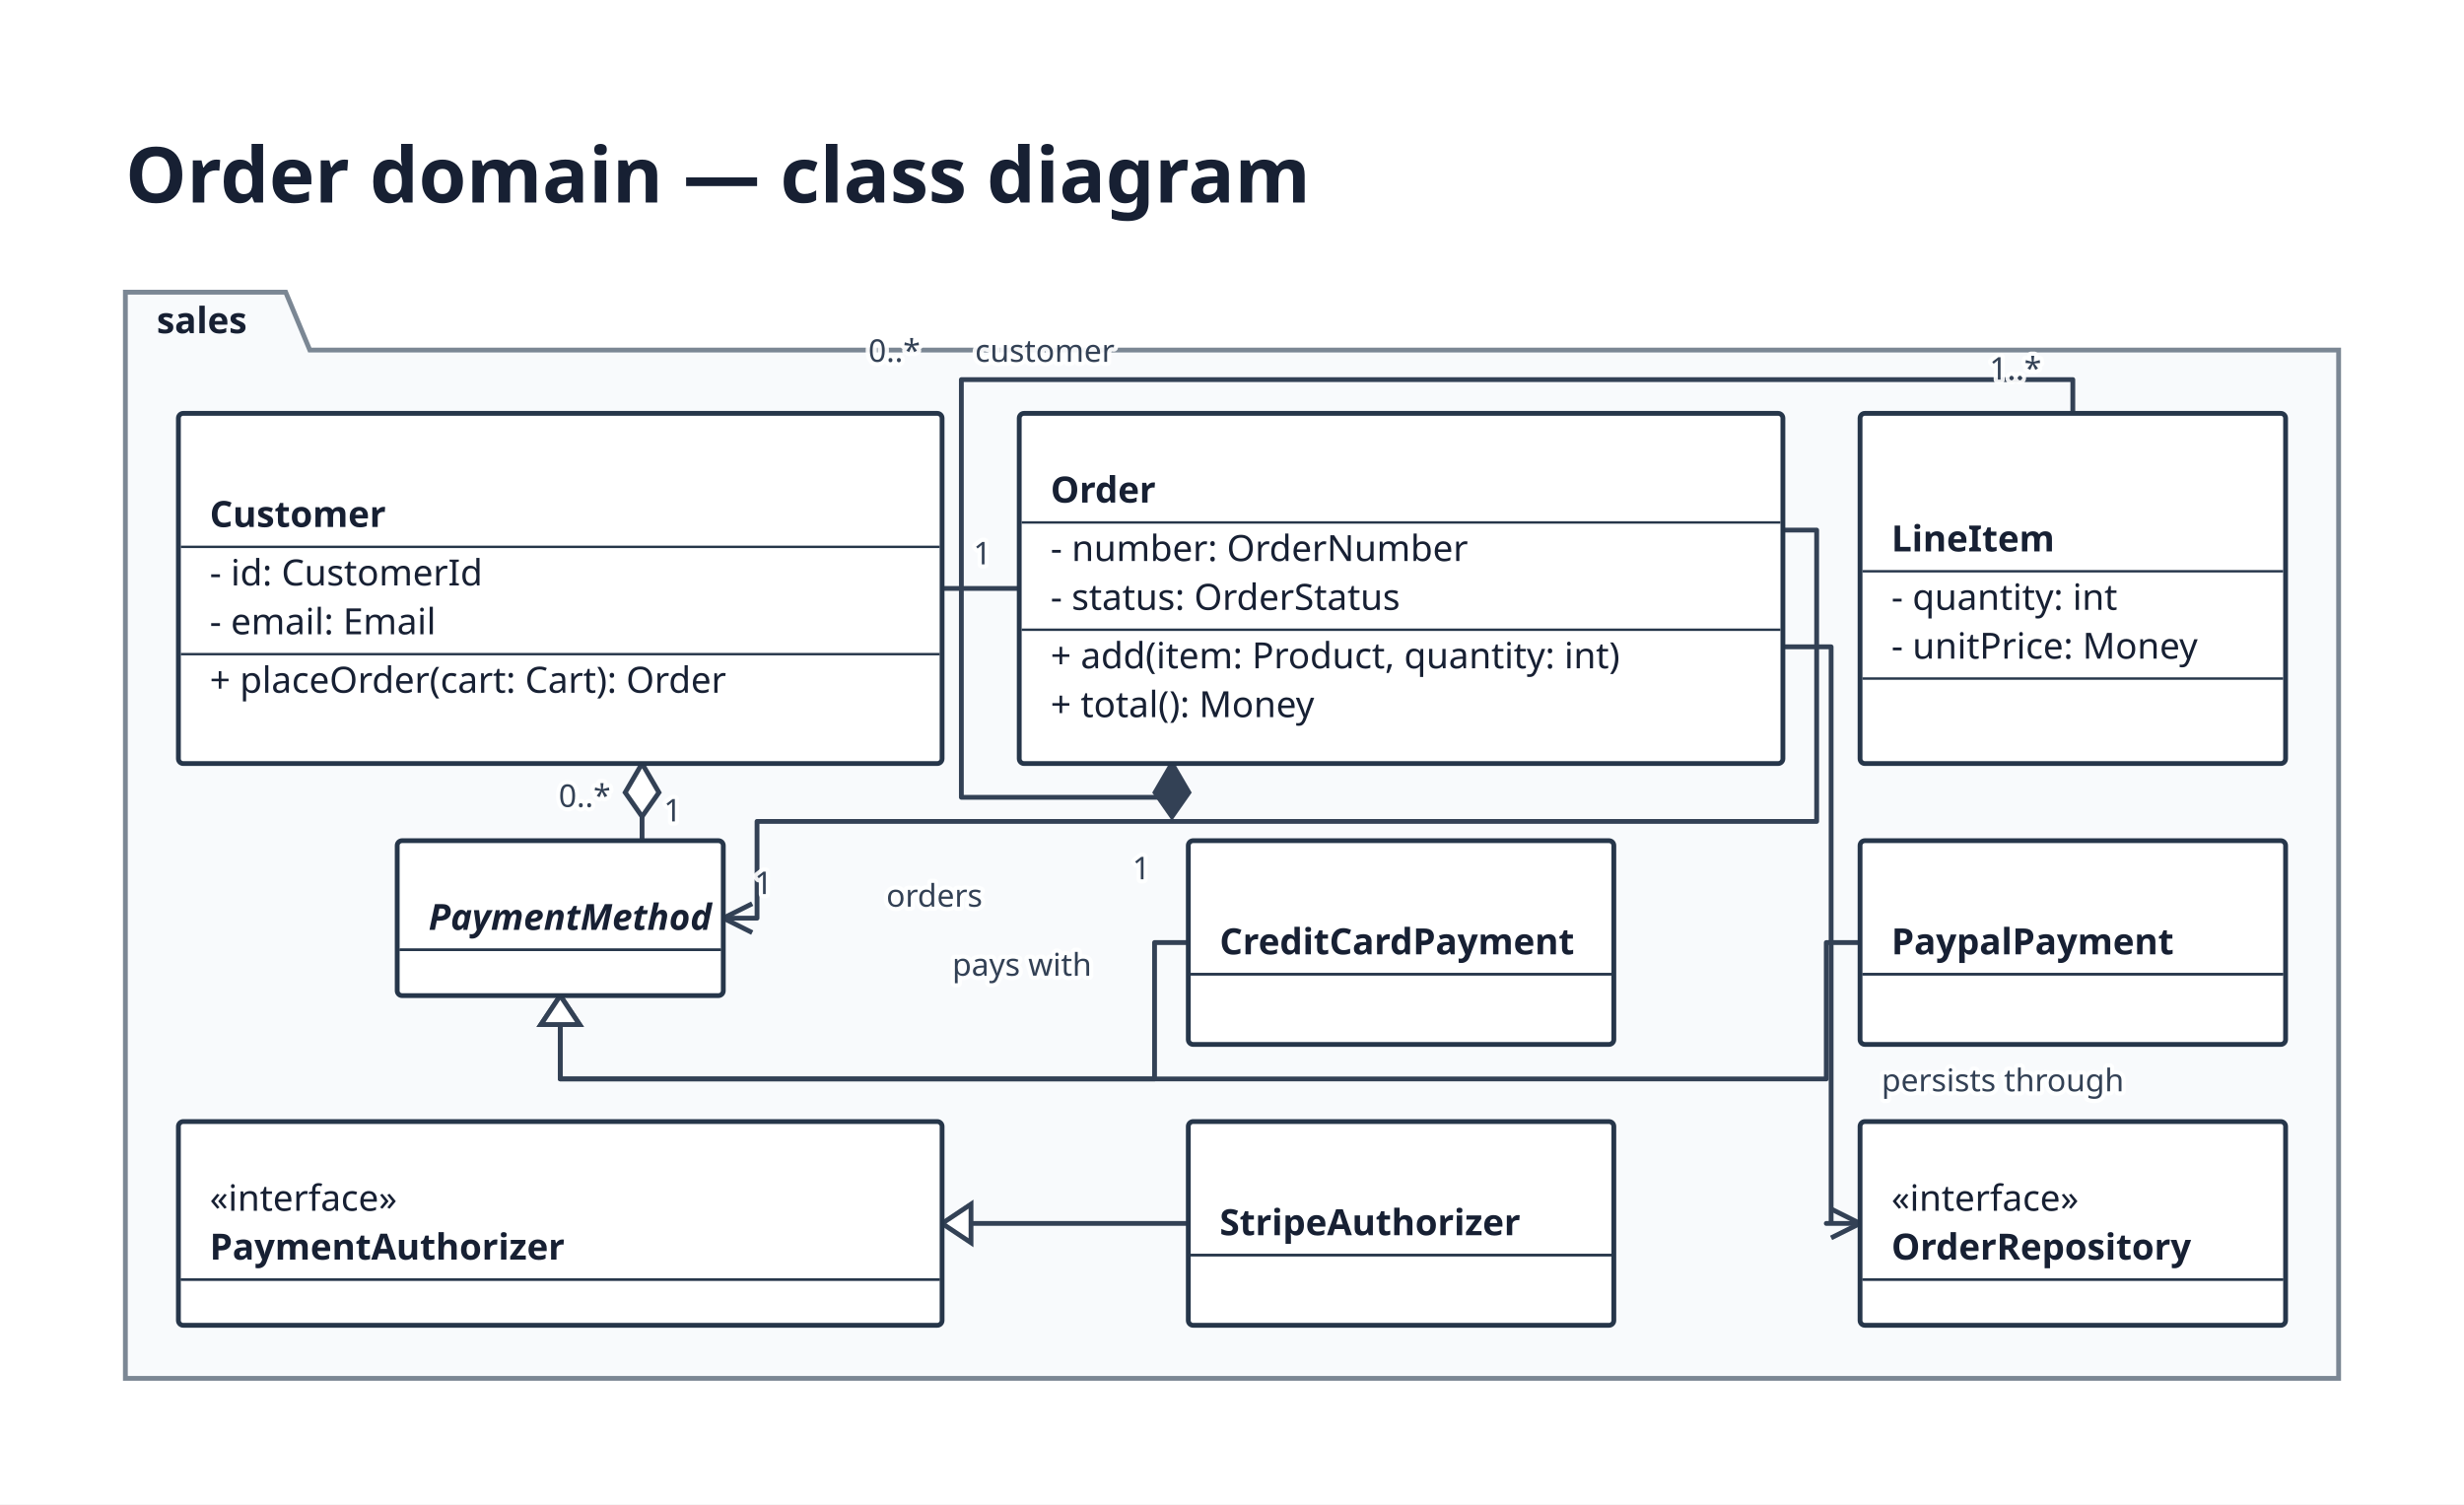
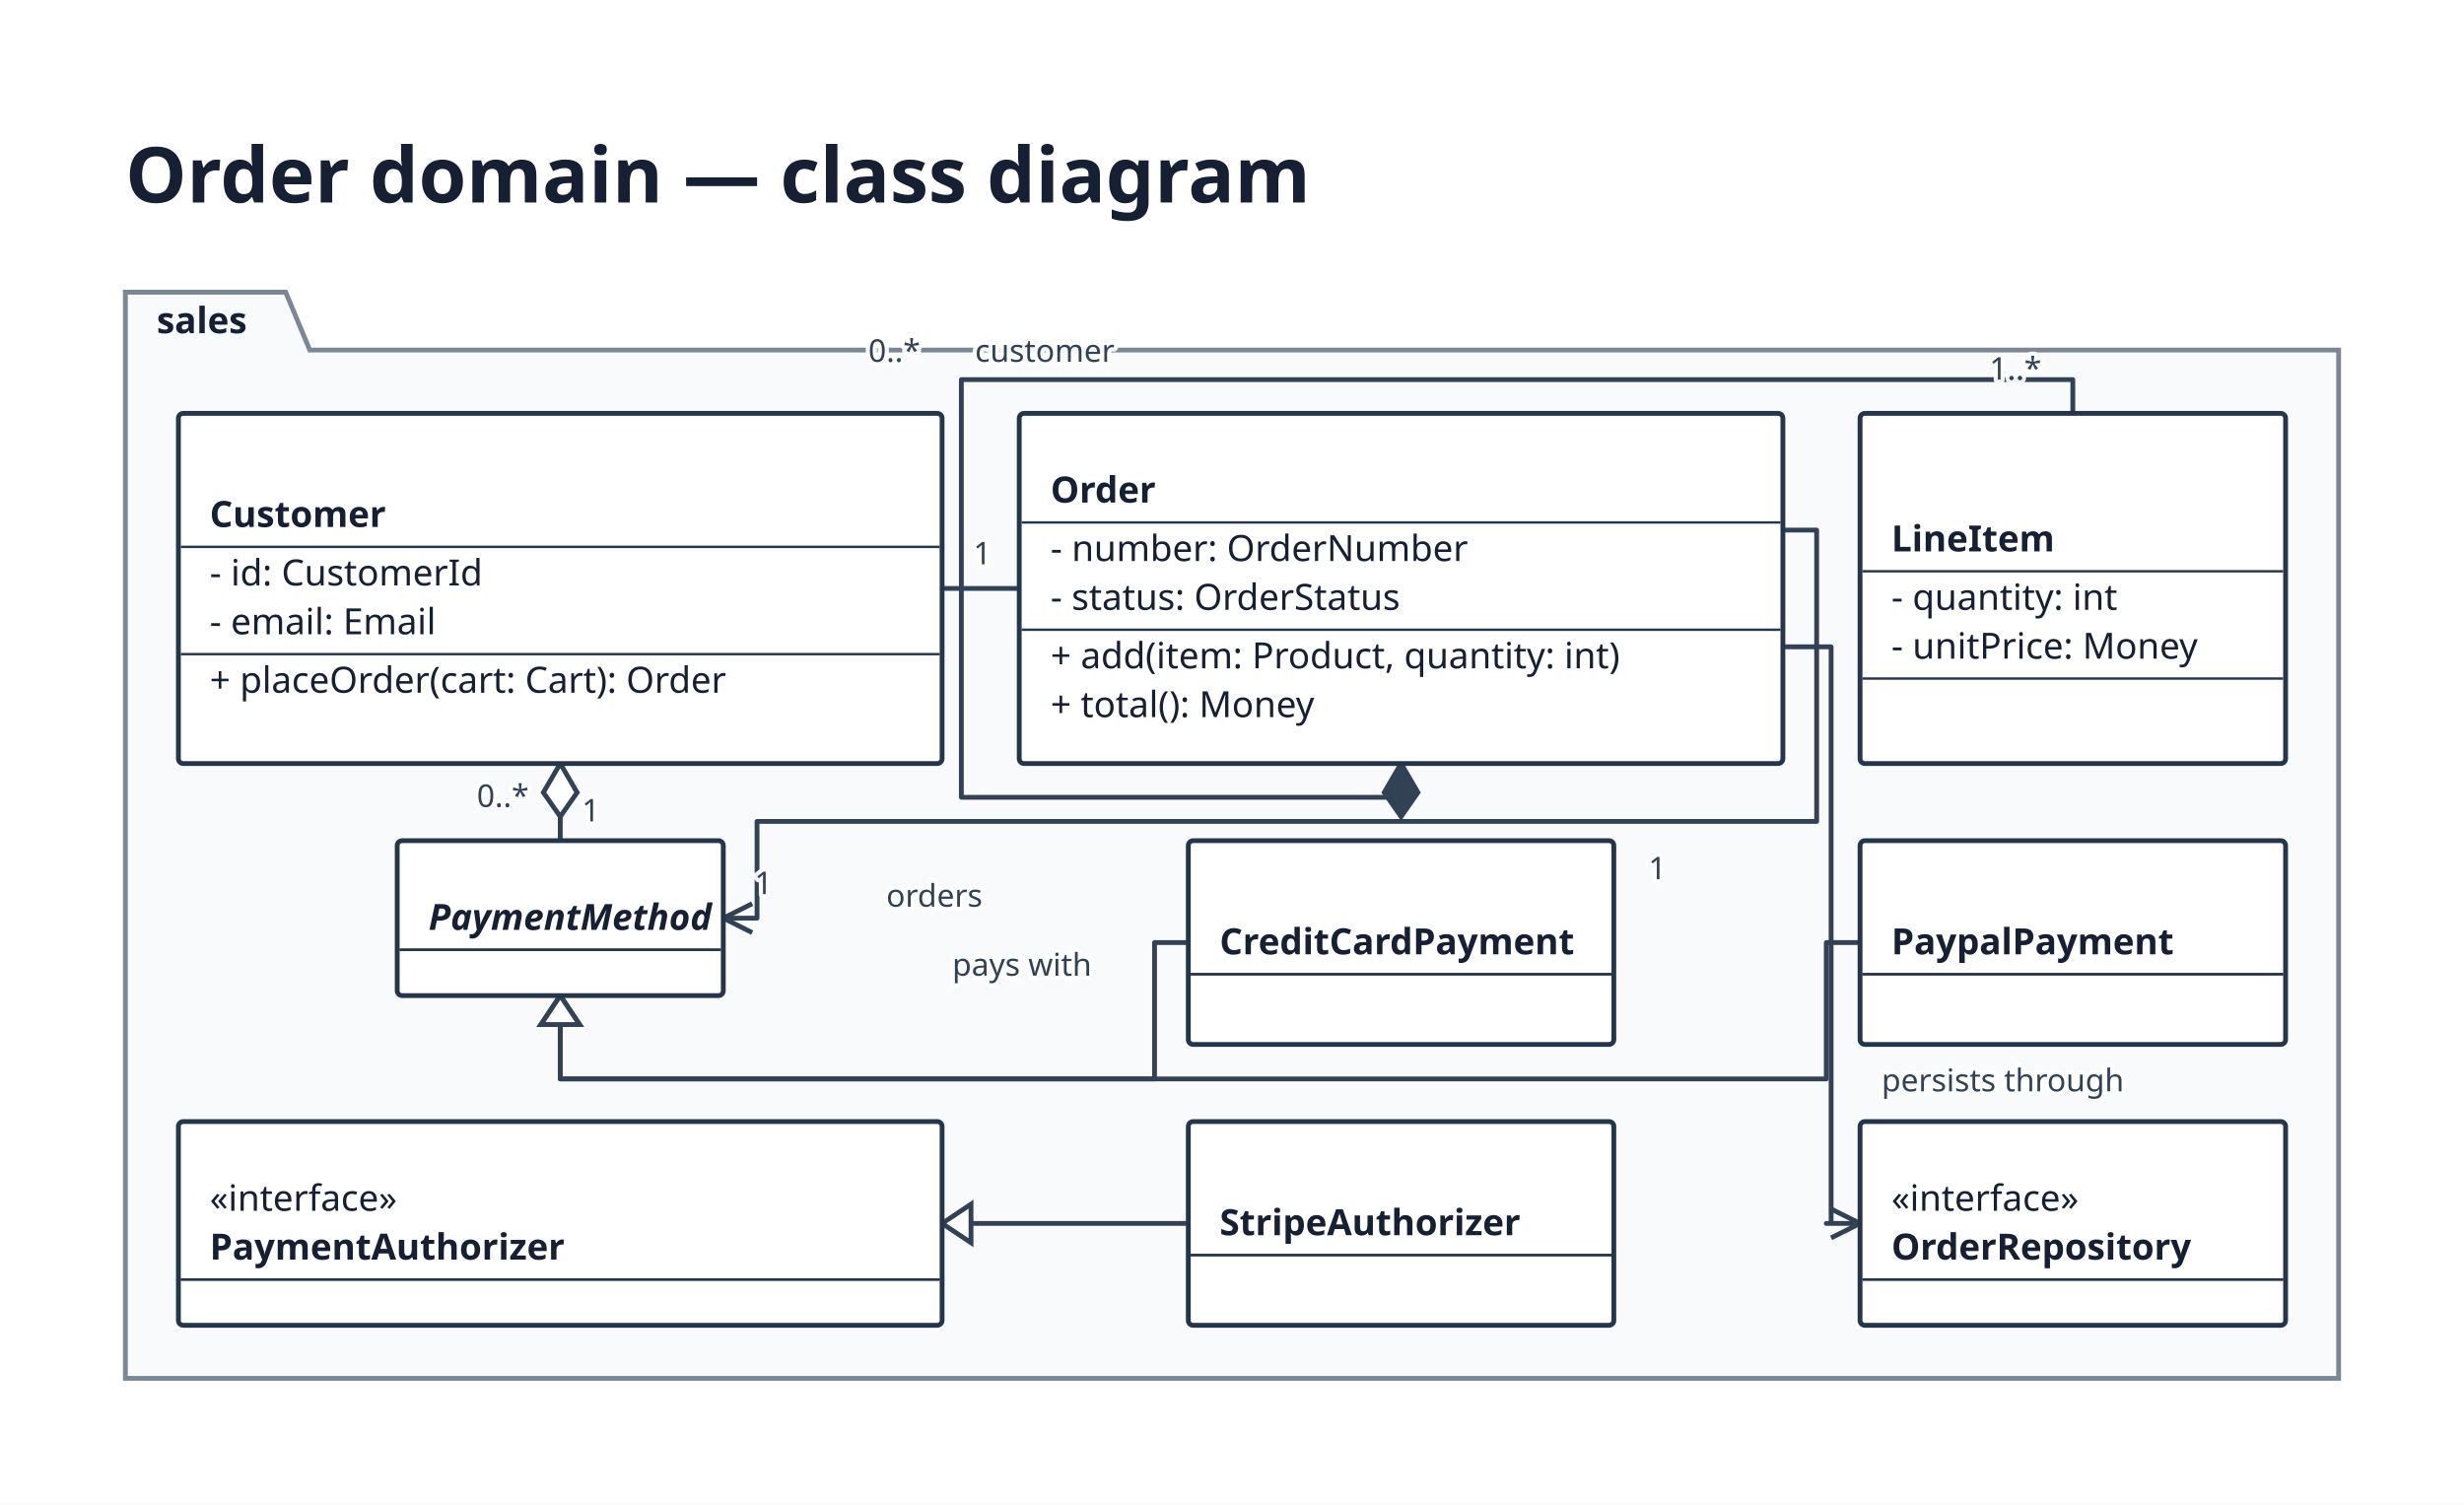
<svg xmlns="http://www.w3.org/2000/svg" width="1022" height="624" viewBox="0 0 1022 624" role="img" aria-label="uml-class-example">
  <rect width="100%" height="100%" fill="#ffffff" />
  <g id="boundaries">
    <path d="M 52 145.2 V 571.7 H 970 V 145.2 H 128.5 L 118.5 121.2 H 52 Z" fill="#f8fafc" stroke="#7b8794" stroke-width="2" />
  </g>
  <g id="corridor-dividers" />
  <g id="lines">
    <g data-line="customer-orders">
      <polyline points="390.75,244.075 422.75,244.075" fill="none" stroke="#334155" stroke-width="2" stroke-linejoin="round" stroke-linecap="round" />
    </g>
    <g data-line="order-items">
-       <polyline points="486.1,316.7 486.1,330.7 398.75,330.7 398.75,157.45 859.75,157.45 859.75,171.45" fill="none" stroke="#334155" stroke-width="2" stroke-linejoin="round" stroke-linecap="round" />
-       <polygon points="486.1,316.7 493.1,328.7 486.1,338.7 479.1,328.7" fill="#334155" stroke="#334155" stroke-width="2" />
+       <polyline points="581.125,316.7 581.125,330.7 398.75,330.7 398.75,157.45 859.75,157.45 859.75,171.45" fill="none" stroke="#334155" stroke-width="2" stroke-linejoin="round" stroke-linecap="round" />
+       <polygon points="581.125,316.7 588.125,328.7 581.125,338.7 574.125,328.7" fill="#334155" stroke="#334155" stroke-width="2" />
    </g>
    <g data-line="customer-payment-methods">
-       <polyline points="266.312,316.7 266.312,348.7" fill="none" stroke="#334155" stroke-width="2" stroke-linejoin="round" stroke-linecap="round" />
-       <polygon points="266.312,316.7 273.312,328.7 266.312,338.7 259.312,328.7" fill="white" stroke="#334155" stroke-width="2" />
+       <polyline points="232.375,316.7 232.375,348.7" fill="none" stroke="#334155" stroke-width="2" stroke-linejoin="round" stroke-linecap="round" />
+       <polygon points="232.375,316.7 239.375,328.7 232.375,338.7 225.375,328.7" fill="white" stroke="#334155" stroke-width="2" />
    </g>
    <g data-line="order-payment">
      <polyline points="739.5,219.867 753.5,219.867 753.5,340.7 314,340.7 314,380.825 300,380.825" fill="none" stroke="#334155" stroke-width="2" stroke-linejoin="round" stroke-linecap="round" />
      <path d="M 312 374.825 L 300 380.825 L 312 386.825" fill="none" stroke="#334155" stroke-width="2" stroke-linejoin="round" />
    </g>
    <g data-line="credit-card-generalization">
      <polyline points="492.875,390.95 478.875,390.95 478.875,447.51 232.375,447.51 232.375,412.95" fill="none" stroke="#334155" stroke-width="2" stroke-linejoin="round" stroke-linecap="round" />
      <polygon points="232.375,412.95 240.375,424.95 224.375,424.95" fill="white" stroke="#334155" stroke-width="2" />
    </g>
    <g data-line="paypal-generalization">
      <polyline points="771.5,390.95 757.5,390.95 757.5,447.51 232.375,447.51 232.375,412.95" fill="none" stroke="#334155" stroke-width="2" stroke-linejoin="round" stroke-linecap="round" />
      <polygon points="232.375,412.95 240.375,424.95 224.375,424.95" fill="white" stroke="#334155" stroke-width="2" />
    </g>
    <g data-line="stripe-realization">
      <polyline points="492.875,507.45 390.75,507.45" fill="none" stroke="#334155" stroke-width="2" stroke-linejoin="round" stroke-linecap="round" />
      <polygon points="390.75,507.45 402.75,499.45 402.75,515.45" fill="white" stroke="#334155" stroke-width="2" />
    </g>
    <g data-line="repository-dependency">
      <polyline points="739.5,268.283 759.5,268.283 759.5,507.45 757.5,507.45 771.5,507.45" fill="none" stroke="#334155" stroke-width="2" stroke-linejoin="round" stroke-linecap="round" />
      <path d="M 759.5 513.45 L 771.5 507.45 L 759.5 501.45" fill="none" stroke="#334155" stroke-width="2" stroke-linejoin="round" />
    </g>
  </g>
  <g id="objects">
    <rect x="74" y="171.45" width="316.75" height="145.25" rx="2" fill="#ffffff" stroke="#26364a" stroke-width="2" />
    <rect x="422.75" y="171.45" width="316.75" height="145.25" rx="2" fill="#ffffff" stroke="#26364a" stroke-width="2" />
    <rect x="771.5" y="171.45" width="176.5" height="145.25" rx="2" fill="#ffffff" stroke="#26364a" stroke-width="2" />
    <rect x="164.75" y="348.7" width="135.25" height="64.25" rx="2" fill="#ffffff" stroke="#26364a" stroke-width="2" />
    <rect x="492.875" y="348.7" width="176.5" height="84.5" rx="2" fill="#ffffff" stroke="#26364a" stroke-width="2" />
    <rect x="771.5" y="348.7" width="176.5" height="84.5" rx="2" fill="#ffffff" stroke="#26364a" stroke-width="2" />
    <rect x="74" y="465.2" width="316.75" height="84.5" rx="2" fill="#ffffff" stroke="#26364a" stroke-width="2" />
    <rect x="492.875" y="465.2" width="176.5" height="84.5" rx="2" fill="#ffffff" stroke="#26364a" stroke-width="2" />
    <rect x="771.5" y="465.2" width="176.5" height="84.5" rx="2" fill="#ffffff" stroke="#26364a" stroke-width="2" />
  </g>
  <g id="ports" />
  <g id="text">
    <text x="52" y="84" text-anchor="start" fill="#172033" font-family="ui-rounded, 'Comic Sans MS', sans-serif" font-size="32" font-weight="700">Order domain — class diagram</text>
    <text x="65" y="138.2" text-anchor="start" fill="#172033" font-family="ui-rounded, 'Comic Sans MS', sans-serif" font-size="15" font-weight="700">sales</text>
    <text x="87" y="218.575" text-anchor="start" fill="#172033" font-family="ui-rounded, 'Comic Sans MS', sans-serif" font-size="15" font-weight="700">Customer</text>
    <path d="M 75 226.825 H 389.75" stroke="#26364a" stroke-width="1" />
    <text x="87" y="242.825" text-anchor="start" fill="#172033" font-family="ui-rounded, 'Comic Sans MS', sans-serif" font-size="15" font-weight="450">- id: CustomerId</text>
    <text x="87" y="263.075" text-anchor="start" fill="#172033" font-family="ui-rounded, 'Comic Sans MS', sans-serif" font-size="15" font-weight="450">- email: Email</text>
    <path d="M 75 271.325 H 389.75" stroke="#26364a" stroke-width="1" />
    <text x="87" y="287.325" text-anchor="start" fill="#172033" font-family="ui-rounded, 'Comic Sans MS', sans-serif" font-size="15" font-weight="450">+ placeOrder(cart: Cart): Order</text>
    <text x="435.75" y="208.45" text-anchor="start" fill="#172033" font-family="ui-rounded, 'Comic Sans MS', sans-serif" font-size="15" font-weight="700">Order</text>
    <path d="M 423.75 216.7 H 738.5" stroke="#26364a" stroke-width="1" />
    <text x="435.75" y="232.7" text-anchor="start" fill="#172033" font-family="ui-rounded, 'Comic Sans MS', sans-serif" font-size="15" font-weight="450">- number: OrderNumber</text>
    <text x="435.75" y="252.95" text-anchor="start" fill="#172033" font-family="ui-rounded, 'Comic Sans MS', sans-serif" font-size="15" font-weight="450">- status: OrderStatus</text>
    <path d="M 423.75 261.2 H 738.5" stroke="#26364a" stroke-width="1" />
    <text x="435.75" y="277.2" text-anchor="start" fill="#172033" font-family="ui-rounded, 'Comic Sans MS', sans-serif" font-size="15" font-weight="450">+ add(item: Product, quantity: int)</text>
    <text x="435.75" y="297.45" text-anchor="start" fill="#172033" font-family="ui-rounded, 'Comic Sans MS', sans-serif" font-size="15" font-weight="450">+ total(): Money</text>
    <text x="784.5" y="228.7" text-anchor="start" fill="#172033" font-family="ui-rounded, 'Comic Sans MS', sans-serif" font-size="15" font-weight="700">LineItem</text>
    <path d="M 772.5 236.95 H 947" stroke="#26364a" stroke-width="1" />
    <text x="784.5" y="252.95" text-anchor="start" fill="#172033" font-family="ui-rounded, 'Comic Sans MS', sans-serif" font-size="15" font-weight="450">- quantity: int</text>
    <text x="784.5" y="273.2" text-anchor="start" fill="#172033" font-family="ui-rounded, 'Comic Sans MS', sans-serif" font-size="15" font-weight="450">- unitPrice: Money</text>
    <path d="M 772.5 281.45 H 947" stroke="#26364a" stroke-width="1" />
    <text x="177.75" y="385.7" text-anchor="start" fill="#172033" font-family="ui-rounded, 'Comic Sans MS', sans-serif" font-size="15" font-weight="700" font-style="italic">PaymentMethod</text>
    <path d="M 165.75 393.95 H 299" stroke="#26364a" stroke-width="1" />
    <path d="M 165.75 393.95 H 299" stroke="#26364a" stroke-width="1" />
    <text x="505.875" y="395.825" text-anchor="start" fill="#172033" font-family="ui-rounded, 'Comic Sans MS', sans-serif" font-size="15" font-weight="700">CreditCardPayment</text>
    <path d="M 493.875 404.075 H 668.375" stroke="#26364a" stroke-width="1" />
    <path d="M 493.875 404.075 H 668.375" stroke="#26364a" stroke-width="1" />
    <text x="784.5" y="395.825" text-anchor="start" fill="#172033" font-family="ui-rounded, 'Comic Sans MS', sans-serif" font-size="15" font-weight="700">PaypalPayment</text>
    <path d="M 772.5 404.075 H 947" stroke="#26364a" stroke-width="1" />
    <path d="M 772.5 404.075 H 947" stroke="#26364a" stroke-width="1" />
    <text x="87" y="502.2" text-anchor="start" fill="#172033" font-family="ui-rounded, 'Comic Sans MS', sans-serif" font-size="15" font-weight="450">«interface»</text>
    <text x="87" y="522.45" text-anchor="start" fill="#172033" font-family="ui-rounded, 'Comic Sans MS', sans-serif" font-size="15" font-weight="700">PaymentAuthorizer</text>
    <path d="M 75 530.7 H 389.75" stroke="#26364a" stroke-width="1" />
    <path d="M 75 530.7 H 389.75" stroke="#26364a" stroke-width="1" />
    <text x="505.875" y="512.325" text-anchor="start" fill="#172033" font-family="ui-rounded, 'Comic Sans MS', sans-serif" font-size="15" font-weight="700">StripeAuthorizer</text>
    <path d="M 493.875 520.575 H 668.375" stroke="#26364a" stroke-width="1" />
    <path d="M 493.875 520.575 H 668.375" stroke="#26364a" stroke-width="1" />
    <text x="784.5" y="502.2" text-anchor="start" fill="#172033" font-family="ui-rounded, 'Comic Sans MS', sans-serif" font-size="15" font-weight="450">«interface»</text>
    <text x="784.5" y="522.45" text-anchor="start" fill="#172033" font-family="ui-rounded, 'Comic Sans MS', sans-serif" font-size="15" font-weight="700">OrderRepository</text>
    <path d="M 772.5 530.7 H 947" stroke="#26364a" stroke-width="1" />
    <path d="M 772.5 530.7 H 947" stroke="#26364a" stroke-width="1" />
    <g data-line-label="customer-orders">
      <text x="433.35" y="150.075" text-anchor="middle" font-family="ui-rounded, sans-serif" font-size="13" fill="#334155" stroke="#ffffff" stroke-opacity=".92" stroke-width="3.5" stroke-linejoin="round" paint-order="stroke fill">customer</text>
    </g>
    <g data-line-label="customer-orders">
      <text x="407.45" y="234.075" text-anchor="middle" font-family="ui-rounded, sans-serif" font-size="13" fill="#334155" stroke="#ffffff" stroke-opacity=".92" stroke-width="3.5" stroke-linejoin="round" paint-order="stroke fill">1</text>
    </g>
    <g data-line-label="customer-orders">
      <text x="387.55" y="376.075" text-anchor="middle" font-family="ui-rounded, sans-serif" font-size="13" fill="#334155" stroke="#ffffff" stroke-opacity=".92" stroke-width="3.5" stroke-linejoin="round" paint-order="stroke fill">orders</text>
    </g>
    <g data-line-label="customer-orders">
      <text x="370.95" y="150.075" text-anchor="middle" font-family="ui-rounded, sans-serif" font-size="13" fill="#334155" stroke="#ffffff" stroke-opacity=".92" stroke-width="3.5" stroke-linejoin="round" paint-order="stroke fill">0..*</text>
    </g>
    <g data-line-label="order-items">
-       <text x="473.4" y="364.7" text-anchor="middle" font-family="ui-rounded, sans-serif" font-size="13" fill="#334155" stroke="#ffffff" stroke-opacity=".92" stroke-width="3.5" stroke-linejoin="round" paint-order="stroke fill">1</text>
+       <text x="687.425" y="364.7" text-anchor="middle" font-family="ui-rounded, sans-serif" font-size="13" fill="#334155" stroke="#ffffff" stroke-opacity=".92" stroke-width="3.5" stroke-linejoin="round" paint-order="stroke fill">1</text>
    </g>
    <g data-line-label="order-items">
      <text x="835.95" y="157.45" text-anchor="middle" font-family="ui-rounded, sans-serif" font-size="13" fill="#334155" stroke="#ffffff" stroke-opacity=".92" stroke-width="3.5" stroke-linejoin="round" paint-order="stroke fill">1..*</text>
    </g>
    <g data-line-label="customer-payment-methods">
-       <text x="279.012" y="340.7" text-anchor="middle" font-family="ui-rounded, sans-serif" font-size="13" fill="#334155" stroke="#ffffff" stroke-opacity=".92" stroke-width="3.5" stroke-linejoin="round" paint-order="stroke fill">1</text>
+       <text x="245.075" y="340.7" text-anchor="middle" font-family="ui-rounded, sans-serif" font-size="13" fill="#334155" stroke="#ffffff" stroke-opacity=".92" stroke-width="3.5" stroke-linejoin="round" paint-order="stroke fill">1</text>
    </g>
    <g data-line-label="customer-payment-methods">
-       <text x="242.512" y="334.7" text-anchor="middle" font-family="ui-rounded, sans-serif" font-size="13" fill="#334155" stroke="#ffffff" stroke-opacity=".92" stroke-width="3.5" stroke-linejoin="round" paint-order="stroke fill">0..*</text>
+       <text x="208.575" y="334.7" text-anchor="middle" font-family="ui-rounded, sans-serif" font-size="13" fill="#334155" stroke="#ffffff" stroke-opacity=".92" stroke-width="3.5" stroke-linejoin="round" paint-order="stroke fill">0..*</text>
    </g>
    <g data-line-label="order-payment">
      <text x="423.875" y="404.7" text-anchor="middle" font-family="ui-rounded, sans-serif" font-size="13" fill="#334155" stroke="#ffffff" stroke-opacity=".92" stroke-width="3.5" stroke-linejoin="round" paint-order="stroke fill">pays with</text>
    </g>
    <g data-line-label="order-payment">
      <text x="316.7" y="370.825" text-anchor="middle" font-family="ui-rounded, sans-serif" font-size="13" fill="#334155" stroke="#ffffff" stroke-opacity=".92" stroke-width="3.5" stroke-linejoin="round" paint-order="stroke fill">1</text>
    </g>
    <g data-line-label="repository-dependency">
      <text x="830.7" y="452.658" text-anchor="middle" font-family="ui-rounded, sans-serif" font-size="13" fill="#334155" stroke="#ffffff" stroke-opacity=".92" stroke-width="3.5" stroke-linejoin="round" paint-order="stroke fill">persists through</text>
    </g>
  </g>
</svg>
